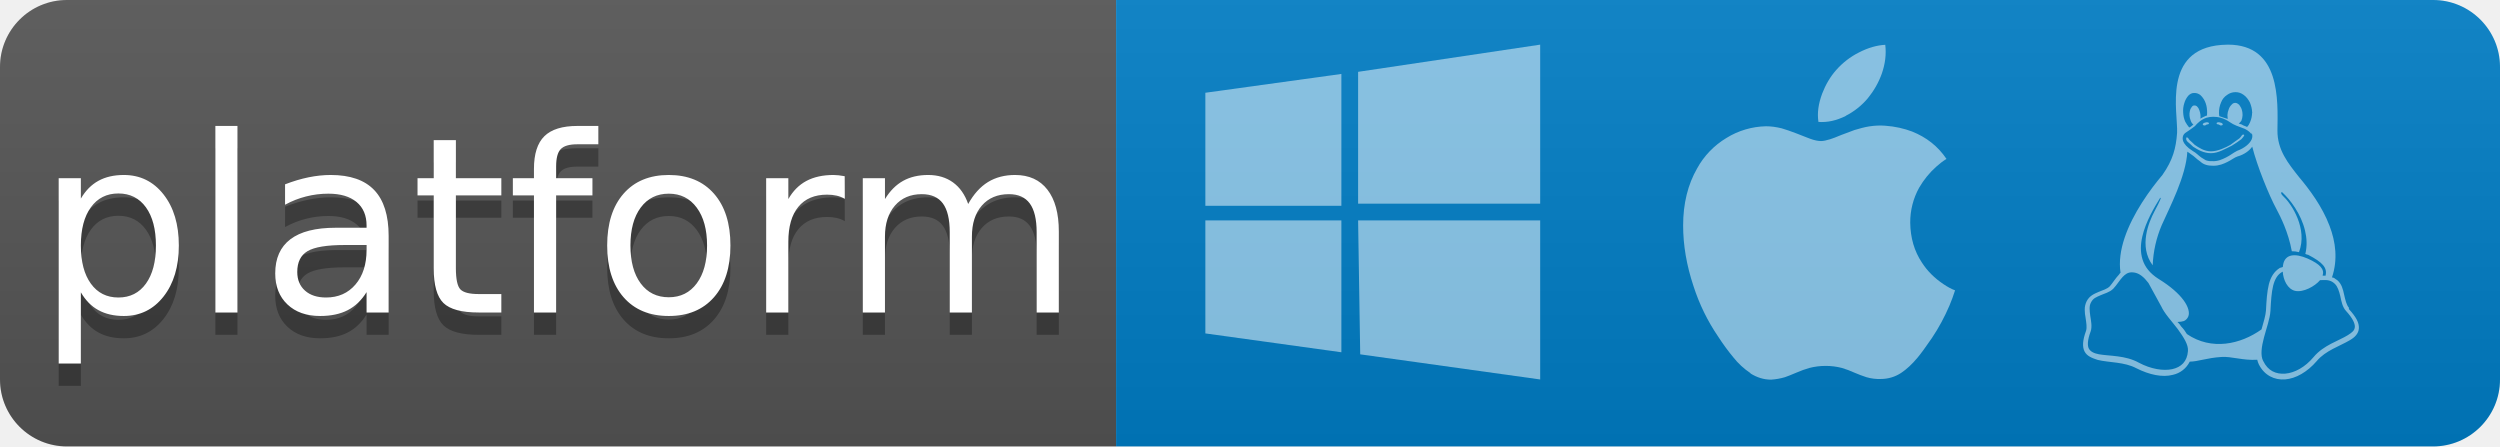
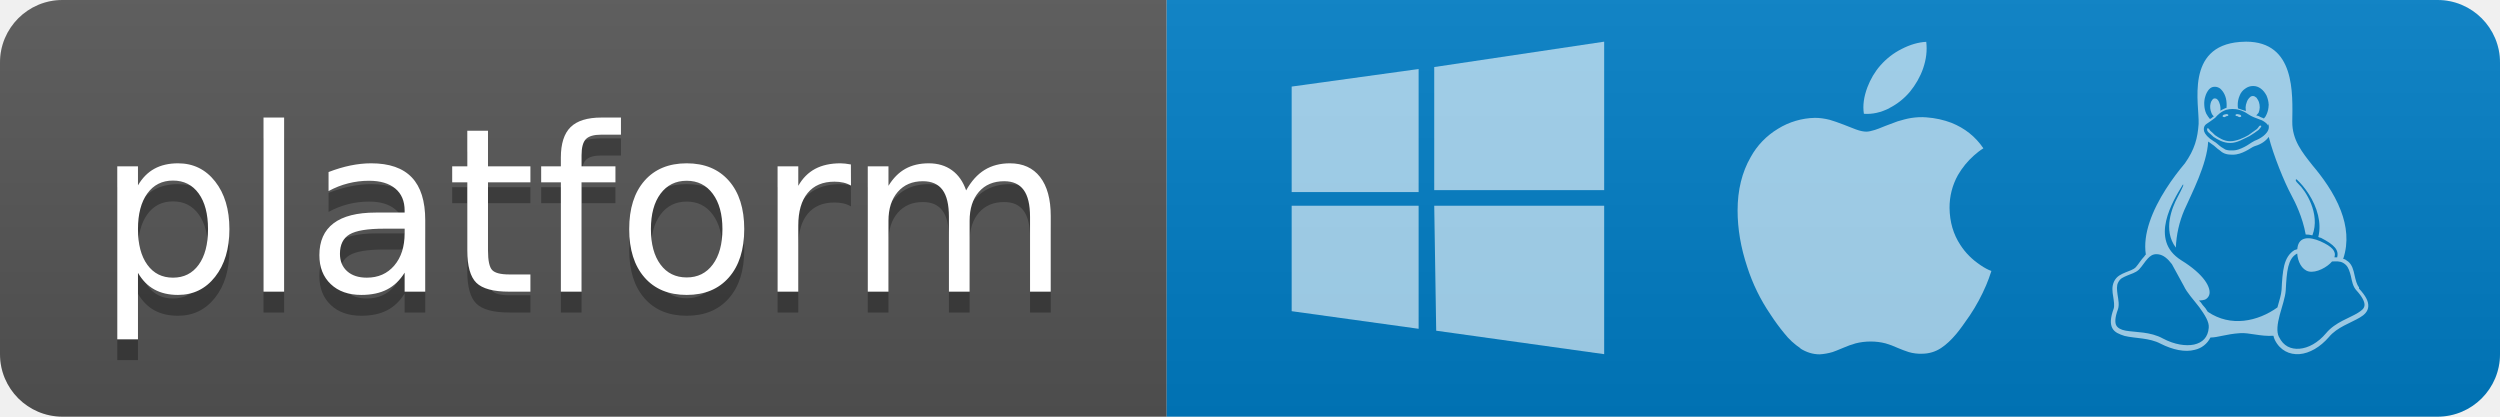
- <svg xmlns="http://www.w3.org/2000/svg" xmlns:xlink="http://www.w3.org/1999/xlink" width="112" height="20">
+ <svg xmlns="http://www.w3.org/2000/svg" xmlns:xlink="http://www.w3.org/1999/xlink" width="120" height="20">
  <linearGradient id="b" x2="0" y2="100%">
    <stop offset="0" stop-color="#bbb" stop-opacity=".1" />
    <stop offset="1" stop-opacity=".1" />
  </linearGradient>
  <clipPath id="a">
-     <rect width="112" height="20" rx="3" fill="#fff" />
+     <rect width="120" height="20" rx="3" fill="#fff" />
  </clipPath>
  <g clip-path="url(#a)">
-     <path fill="#555" d="M0 0h50v20H0z" />
-     <path fill="#007ec6" d="M50 0h62v20H50z" />
-     <path fill="url(#b)" d="M0 0h112v20H0z" />
+     <path fill="#555" d="M0 0h56v20H0z" />
+     <path fill="#007ec6" d="M56 0h64v20H56z" />
+     <path fill="url(#b)" d="M0 0h120v20H0z" />
  </g>
  <g fill="#fff" text-anchor="middle" font-family="DejaVu Sans,Verdana,Geneva,sans-serif" font-size="110">
-     <text x="250" y="150" fill="#010101" fill-opacity=".3" transform="scale(.1)" textLength="420">platform</text>
-     <text x="250" y="140" transform="scale(.1)" textLength="420">platform</text>
+     <text x="280" y="150" fill="#010101" fill-opacity=".3" transform="scale(.1)">platform</text>
+     <text x="280" y="140" transform="scale(.1)">platform</text>
  </g>
  <symbol viewBox="0 0 32 32" id="windows">
    <path d="m0,3.449l9.75,-1.349l0,9.451l-9.75,0m10.949,-9.602l13.051,-1.949l0,11.4l-13.051,0m-10.949,1.2l9.75,0l0,9.451l-9.75,-1.352m10.949,-8.099l13.051,0l0,11.4l-12.9,-1.801" />
  </symbol>
  <symbol viewBox="0 0 32 32" id="mac">
    <path d="m7.078,23.55c-0.473,-0.316 -0.893,-0.703 -1.244,-1.15c-0.383,-0.463 -0.738,-0.95 -1.064,-1.454c-0.766,-1.12 -1.365,-2.345 -1.78,-3.636c-0.5,-1.502 -0.743,-2.94 -0.743,-4.347c0,-1.57 0.34,-2.94 1.002,-4.09c0.49,-0.9 1.22,-1.653 2.1,-2.182c0.85,-0.53 1.84,-0.82 2.84,-0.84c0.35,0 0.73,0.05 1.13,0.15c0.29,0.08 0.64,0.21 1.07,0.37c0.55,0.21 0.85,0.34 0.95,0.37c0.32,0.12 0.59,0.17 0.8,0.17c0.16,0 0.39,-0.05 0.645,-0.13c0.145,-0.05 0.42,-0.14 0.81,-0.31c0.386,-0.14 0.692,-0.26 0.935,-0.35c0.37,-0.11 0.728,-0.21 1.05,-0.26c0.39,-0.06 0.777,-0.08 1.148,-0.05c0.71,0.05 1.36,0.2 1.94,0.42c1.02,0.41 1.843,1.05 2.457,1.96c-0.26,0.16 -0.5,0.346 -0.725,0.55c-0.487,0.43 -0.9,0.94 -1.23,1.505c-0.43,0.77 -0.65,1.64 -0.644,2.52c0.015,1.083 0.29,2.035 0.84,2.86c0.387,0.6 0.904,1.114 1.534,1.536c0.31,0.21 0.582,0.355 0.84,0.45c-0.12,0.375 -0.252,0.74 -0.405,1.1c-0.347,0.807 -0.76,1.58 -1.25,2.31c-0.432,0.63 -0.772,1.1 -1.03,1.41c-0.402,0.48 -0.79,0.84 -1.18,1.097c-0.43,0.285 -0.935,0.436 -1.452,0.436c-0.35,0.015 -0.7,-0.03 -1.034,-0.127c-0.29,-0.095 -0.576,-0.202 -0.856,-0.323c-0.293,-0.134 -0.596,-0.248 -0.905,-0.34c-0.38,-0.1 -0.77,-0.148 -1.164,-0.147c-0.4,0 -0.79,0.05 -1.16,0.145c-0.31,0.088 -0.61,0.196 -0.907,0.325c-0.42,0.175 -0.695,0.29 -0.855,0.34c-0.324,0.096 -0.656,0.154 -0.99,0.175c-0.52,0 -1.004,-0.15 -1.486,-0.45l0.013,-0.013zm6.841,-18.447c-0.68,0.34 -1.326,0.484 -1.973,0.436c-0.1,-0.646 0,-1.31 0.27,-2.037c0.24,-0.62 0.56,-1.18 1,-1.68c0.46,-0.52 1.01,-0.95 1.63,-1.26c0.66,-0.34 1.29,-0.52 1.89,-0.55c0.08,0.68 0,1.35 -0.25,2.07c-0.228,0.64 -0.568,1.23 -1,1.76c-0.435,0.52 -0.975,0.95 -1.586,1.26l0.019,0.001z" />
  </symbol>
  <symbol viewBox="0 0 32 32" id="linux">
    <path d="m12.503,0c-0.155,0 -0.315,0.008 -0.479,0.021c-4.227,0.333 -3.106,4.807 -3.17,6.298c-0.077,1.093 -0.3,1.954 -1.051,3.021c-0.885,1.051 -2.127,2.75 -2.716,4.521c-0.278,0.832 -0.41,1.684 -0.287,2.489c-0.039,0.034 -0.076,0.068 -0.111,0.135c-0.26,0.268 -0.449,0.601 -0.662,0.839c-0.199,0.199 -0.485,0.267 -0.797,0.4c-0.313,0.136 -0.658,0.269 -0.864,0.681c-0.09,0.188 -0.136,0.393 -0.132,0.601c0,0.199 0.027,0.401 0.055,0.536c0.058,0.399 0.116,0.729 0.039,0.97c-0.248,0.68 -0.279,1.146 -0.105,1.485c0.174,0.334 0.535,0.469 0.939,0.601c0.811,0.2 1.91,0.135 2.775,0.599c0.926,0.467 1.866,0.671 2.616,0.47c0.526,-0.115 0.97,-0.463 1.208,-0.945c0.587,-0.003 1.23,-0.269 2.26,-0.334c0.699,-0.058 1.574,0.267 2.578,0.199c0.025,0.135 0.063,0.199 0.114,0.334l0.003,0.003c0.391,0.778 1.113,1.132 1.884,1.071c0.771,-0.06 1.592,-0.536 2.257,-1.306c0.631,-0.765 1.683,-1.084 2.378,-1.503c0.348,-0.199 0.629,-0.469 0.649,-0.853c0.023,-0.4 -0.199,-0.812 -0.714,-1.377l0,-0.097l-0.003,-0.003c-0.17,-0.2 -0.25,-0.535 -0.338,-0.926c-0.085,-0.401 -0.182,-0.786 -0.492,-1.046l-0.003,0c-0.059,-0.054 -0.123,-0.067 -0.188,-0.135c-0.056,-0.038 -0.121,-0.062 -0.19,-0.064c0.431,-1.278 0.264,-2.55 -0.173,-3.694c-0.533,-1.41 -1.465,-2.638 -2.175,-3.483c-0.796,-1.005 -1.576,-1.957 -1.561,-3.369c0.027,-2.152 0.237,-6.133 -3.544,-6.139zm0.529,3.405l0.013,0c0.213,0 0.396,0.062 0.584,0.198c0.191,0.135 0.33,0.332 0.439,0.533c0.105,0.259 0.158,0.459 0.166,0.724c0,-0.02 0.006,-0.04 0.006,-0.059l0,0.104c-0.002,-0.007 -0.004,-0.015 -0.004,-0.021l-0.004,-0.024c-0.002,0.243 -0.053,0.483 -0.15,0.706c-0.047,0.125 -0.119,0.24 -0.213,0.335c-0.029,-0.016 -0.057,-0.03 -0.088,-0.042c-0.105,-0.045 -0.199,-0.064 -0.285,-0.133c-0.071,-0.028 -0.145,-0.051 -0.219,-0.066c0.049,-0.059 0.145,-0.133 0.182,-0.198c0.053,-0.128 0.082,-0.264 0.088,-0.402l0,-0.019c0.002,-0.135 -0.018,-0.271 -0.061,-0.4c-0.045,-0.135 -0.101,-0.201 -0.183,-0.334c-0.084,-0.066 -0.167,-0.132 -0.267,-0.132l-0.016,0c-0.093,0 -0.176,0.03 -0.262,0.132c-0.095,0.094 -0.166,0.207 -0.205,0.334c-0.053,0.127 -0.084,0.264 -0.09,0.4l0,0.019c0.002,0.089 0.008,0.179 0.02,0.267c-0.193,-0.067 -0.438,-0.135 -0.607,-0.202c-0.01,-0.065 -0.016,-0.132 -0.018,-0.199l0,-0.02c-0.008,-0.264 0.043,-0.526 0.15,-0.769c0.082,-0.219 0.232,-0.406 0.43,-0.533c0.171,-0.129 0.379,-0.199 0.594,-0.199zm-2.962,0.059l0.036,0c0.142,0 0.27,0.048 0.399,0.135c0.146,0.129 0.264,0.288 0.344,0.465c0.09,0.199 0.141,0.401 0.153,0.667l0,0.004c0.007,0.134 0.006,0.201 -0.002,0.266l0,0.08c-0.03,0.007 -0.056,0.018 -0.083,0.024c-0.152,0.055 -0.274,0.135 -0.393,0.2c0.012,-0.089 0.013,-0.179 0.003,-0.267l0,-0.015c-0.012,-0.133 -0.039,-0.199 -0.082,-0.333c-0.031,-0.102 -0.088,-0.193 -0.166,-0.267c-0.049,-0.045 -0.115,-0.068 -0.183,-0.064l-0.021,0c-0.071,0.006 -0.13,0.041 -0.186,0.132c-0.064,0.077 -0.105,0.171 -0.12,0.27c-0.027,0.108 -0.035,0.219 -0.023,0.331l0,0.014c0.012,0.135 0.037,0.201 0.081,0.334c0.045,0.134 0.097,0.2 0.165,0.268c0.011,0.009 0.021,0.018 0.034,0.024c-0.07,0.057 -0.117,0.07 -0.176,0.136c-0.037,0.028 -0.08,0.06 -0.131,0.068c-0.104,-0.125 -0.196,-0.26 -0.275,-0.402c-0.096,-0.21 -0.146,-0.438 -0.155,-0.667c-0.017,-0.226 0.011,-0.452 0.08,-0.668c0.055,-0.197 0.152,-0.379 0.283,-0.535c0.128,-0.133 0.26,-0.2 0.418,-0.2zm1.371,1.706c0.331,0 0.732,0.065 1.215,0.399c0.293,0.2 0.523,0.269 1.053,0.468l0.003,0c0.255,0.136 0.405,0.266 0.478,0.399l0,-0.131c0.073,0.147 0.078,0.318 0.016,0.47c-0.123,0.311 -0.516,0.644 -1.064,0.843l0,0.002c-0.268,0.135 -0.501,0.333 -0.775,0.465c-0.276,0.135 -0.588,0.292 -1.012,0.267c-0.152,0.008 -0.305,-0.015 -0.448,-0.067c-0.11,-0.06 -0.218,-0.126 -0.322,-0.198c-0.195,-0.135 -0.363,-0.332 -0.612,-0.465l0,-0.005l-0.005,0c-0.4,-0.246 -0.616,-0.512 -0.686,-0.711c-0.069,-0.268 -0.005,-0.469 0.193,-0.6c0.224,-0.135 0.38,-0.271 0.483,-0.336c0.104,-0.074 0.143,-0.102 0.176,-0.131l0.002,0l0,-0.003c0.169,-0.202 0.436,-0.469 0.839,-0.601c0.139,-0.036 0.294,-0.065 0.466,-0.065zm2.799,2.143c0.359,1.417 1.197,3.475 1.736,4.473c0.286,0.534 0.855,1.659 1.102,3.024c0.156,-0.005 0.329,0.018 0.513,0.064c0.646,-1.671 -0.546,-3.467 -1.089,-3.966c-0.221,-0.201 -0.232,-0.335 -0.123,-0.335c0.589,0.534 1.365,1.572 1.646,2.757c0.129,0.535 0.159,1.104 0.021,1.67c0.067,0.028 0.135,0.061 0.205,0.067c1.032,0.534 1.413,0.938 1.23,1.537l0,-0.043c-0.061,-0.003 -0.12,0 -0.181,0l-0.015,0c0.151,-0.467 -0.182,-0.825 -1.065,-1.224c-0.915,-0.4 -1.646,-0.336 -1.771,0.465c-0.007,0.043 -0.012,0.066 -0.017,0.135c-0.068,0.023 -0.139,0.053 -0.209,0.064c-0.43,0.268 -0.662,0.669 -0.793,1.187c-0.13,0.533 -0.17,1.156 -0.205,1.869l0,0.003c-0.021,0.334 -0.171,0.838 -0.319,1.351c-1.5,1.072 -3.58,1.538 -5.349,0.334c-0.111,-0.193 -0.246,-0.374 -0.402,-0.533c-0.074,-0.125 -0.168,-0.237 -0.275,-0.334c0.182,0 0.338,-0.029 0.465,-0.067c0.145,-0.067 0.257,-0.188 0.314,-0.334c0.108,-0.267 0,-0.697 -0.345,-1.163c-0.345,-0.467 -0.931,-0.995 -1.788,-1.521c-0.63,-0.399 -0.986,-0.87 -1.15,-1.396c-0.165,-0.534 -0.143,-1.085 -0.015,-1.645c0.245,-1.07 0.873,-2.11 1.274,-2.763c0.107,-0.065 0.037,0.135 -0.408,0.974c-0.396,0.751 -1.141,2.497 -0.122,3.854c0.038,-0.989 0.258,-1.965 0.647,-2.876c0.564,-1.278 1.743,-3.504 1.836,-5.268c0.048,0.036 0.217,0.135 0.289,0.202c0.218,0.133 0.38,0.333 0.59,0.465c0.211,0.201 0.477,0.335 0.876,0.335c0.039,0.003 0.075,0.006 0.111,0.006c0.411,0 0.729,-0.134 0.996,-0.268c0.29,-0.134 0.521,-0.334 0.74,-0.4l0.005,0c0.467,-0.135 0.836,-0.402 1.045,-0.7zm2.186,8.958c0.037,0.601 0.343,1.245 0.882,1.377c0.588,0.134 1.434,-0.333 1.791,-0.765l0.211,-0.009c0.315,-0.008 0.577,0.01 0.847,0.267l0.003,0.003c0.208,0.199 0.305,0.531 0.391,0.876c0.085,0.401 0.154,0.78 0.409,1.066c0.486,0.527 0.645,0.906 0.636,1.14l0.003,-0.006l0,0.018l-0.003,-0.012c-0.015,0.262 -0.185,0.396 -0.498,0.595c-0.63,0.401 -1.746,0.712 -2.457,1.57c-0.618,0.737 -1.371,1.139 -2.036,1.191c-0.664,0.053 -1.237,-0.2 -1.574,-0.898l-0.005,-0.003c-0.21,-0.401 -0.12,-1.025 0.056,-1.69c0.176,-0.668 0.428,-1.345 0.463,-1.898c0.037,-0.714 0.076,-1.335 0.195,-1.814c0.12,-0.465 0.308,-0.797 0.641,-0.984l0.045,-0.022l0,-0.002zm-10.815,0.049l0.01,0c0.053,0 0.105,0.005 0.157,0.014c0.376,0.055 0.706,0.333 1.023,0.752l0.91,1.664l0.003,0.003c0.243,0.533 0.754,1.064 1.189,1.638c0.434,0.598 0.77,1.131 0.729,1.57l0,0.006c-0.057,0.744 -0.479,1.148 -1.125,1.294c-0.645,0.135 -1.52,0.002 -2.395,-0.464c-0.968,-0.536 -2.118,-0.469 -2.857,-0.602c-0.369,-0.066 -0.611,-0.201 -0.723,-0.401c-0.111,-0.199 -0.113,-0.601 0.123,-1.23l0,-0.003l0.002,-0.003c0.117,-0.334 0.03,-0.753 -0.027,-1.119c-0.055,-0.401 -0.083,-0.709 0.043,-0.94c0.16,-0.334 0.396,-0.399 0.689,-0.533c0.295,-0.135 0.641,-0.202 0.916,-0.469l0.002,0l0,-0.003c0.256,-0.268 0.445,-0.601 0.668,-0.838c0.19,-0.201 0.38,-0.336 0.663,-0.336zm7.159,-9.074c-0.435,0.201 -0.945,0.535 -1.488,0.535c-0.542,0 -0.97,-0.267 -1.279,-0.466c-0.155,-0.134 -0.28,-0.268 -0.374,-0.335c-0.164,-0.134 -0.144,-0.334 -0.074,-0.334c0.109,0.016 0.129,0.135 0.199,0.201c0.096,0.066 0.215,0.199 0.361,0.333c0.291,0.2 0.68,0.467 1.166,0.467c0.485,0 1.053,-0.267 1.398,-0.466c0.195,-0.135 0.445,-0.334 0.648,-0.467c0.156,-0.137 0.149,-0.268 0.279,-0.268c0.129,0.016 0.034,0.134 -0.147,0.333c-0.181,0.135 -0.461,0.335 -0.69,0.468l0,-0.001l0.001,0zm-1.082,-1.584l0,-0.022c-0.006,-0.019 0.013,-0.042 0.029,-0.05c0.074,-0.043 0.18,-0.027 0.26,0.004c0.063,0 0.16,0.067 0.15,0.135c-0.006,0.049 -0.085,0.066 -0.135,0.066c-0.055,0 -0.092,-0.043 -0.141,-0.068c-0.052,-0.018 -0.146,-0.008 -0.163,-0.065zm-0.551,0c-0.02,0.058 -0.113,0.049 -0.166,0.066c-0.047,0.025 -0.086,0.068 -0.139,0.068c-0.051,0 -0.131,-0.019 -0.137,-0.068c-0.009,-0.066 0.088,-0.133 0.15,-0.133c0.081,-0.031 0.184,-0.047 0.259,-0.005c0.019,0.009 0.036,0.03 0.03,0.05l0,0.021l0.003,0l0,0.001z" />
  </symbol>
-   <use xlink:href="#windows" x="8" y="2" fill="#fff" fill-opacity=".5" />
-   <use xlink:href="#mac" x="28" y="2" fill="#fff" fill-opacity=".5" />
-   <use xlink:href="#linux" x="46" y="2" fill="#fff" fill-opacity=".5" />
+   <use xlink:href="#windows" x="12" y="2" fill="#fff" fill-opacity=".6" />
+   <use xlink:href="#mac" x="32" y="2" fill="#fff" fill-opacity=".6" />
+   <use xlink:href="#linux" x="50" y="2" fill="#fff" fill-opacity=".6" />
</svg>
